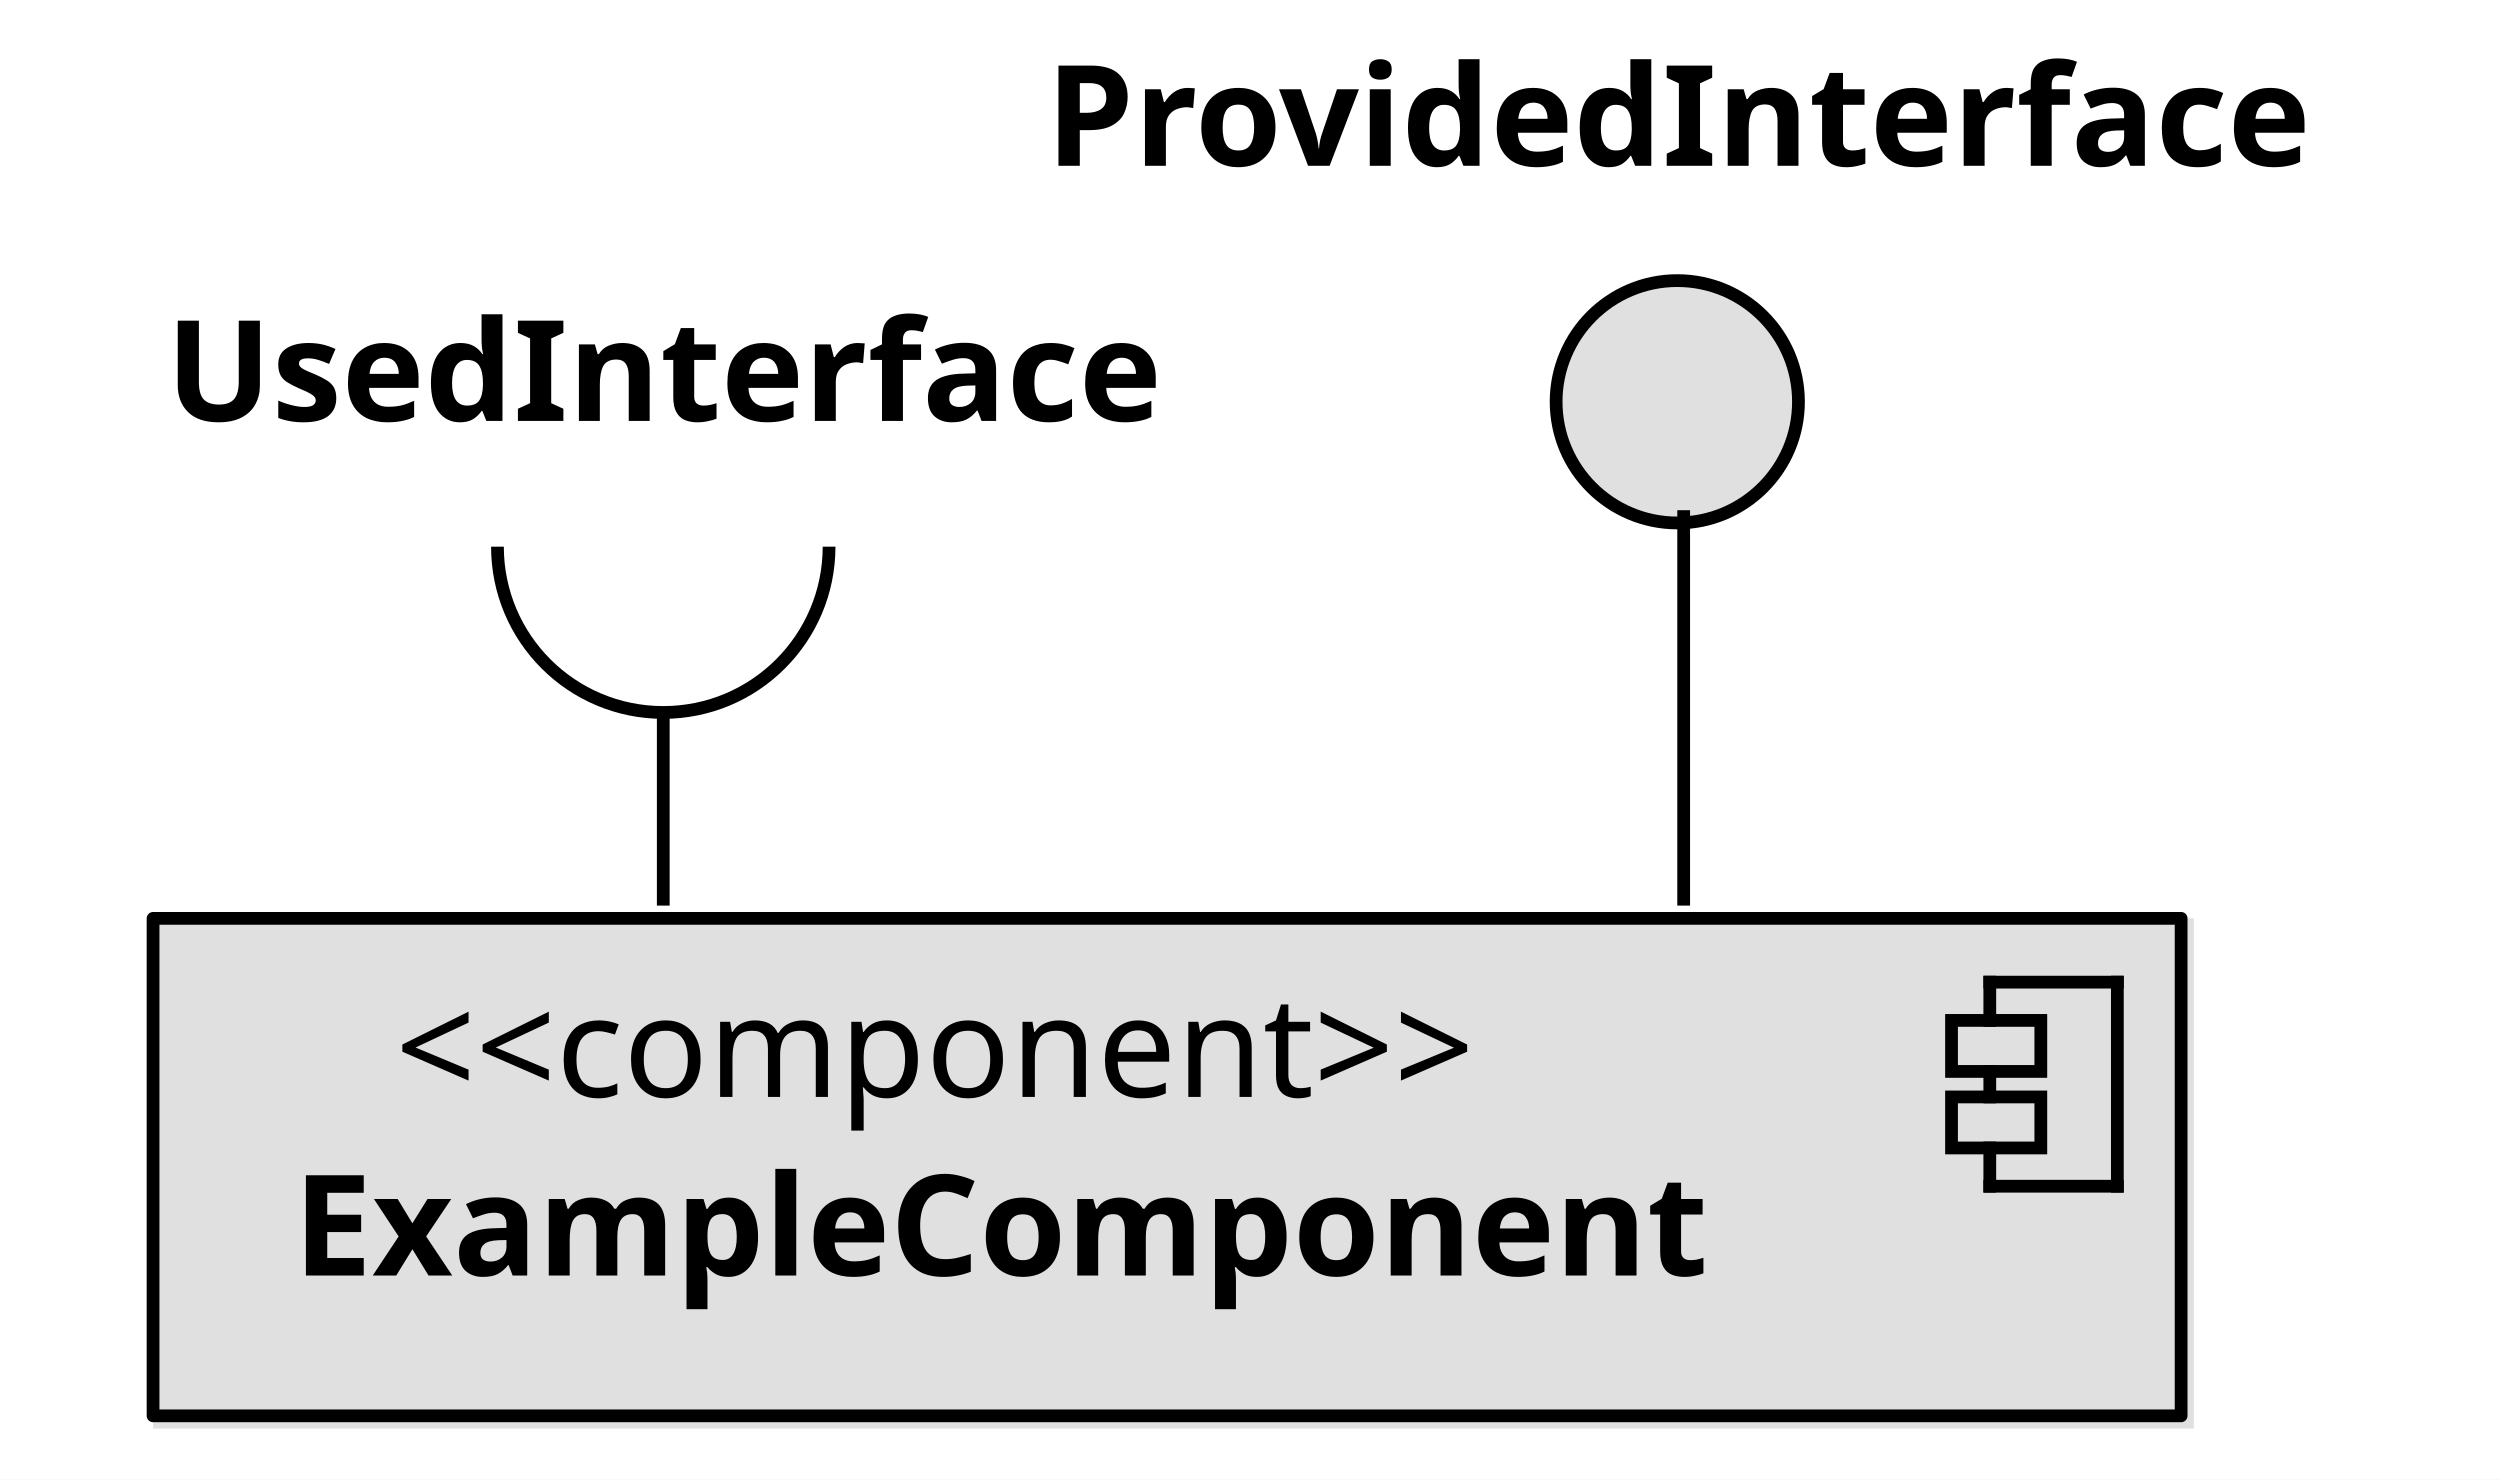
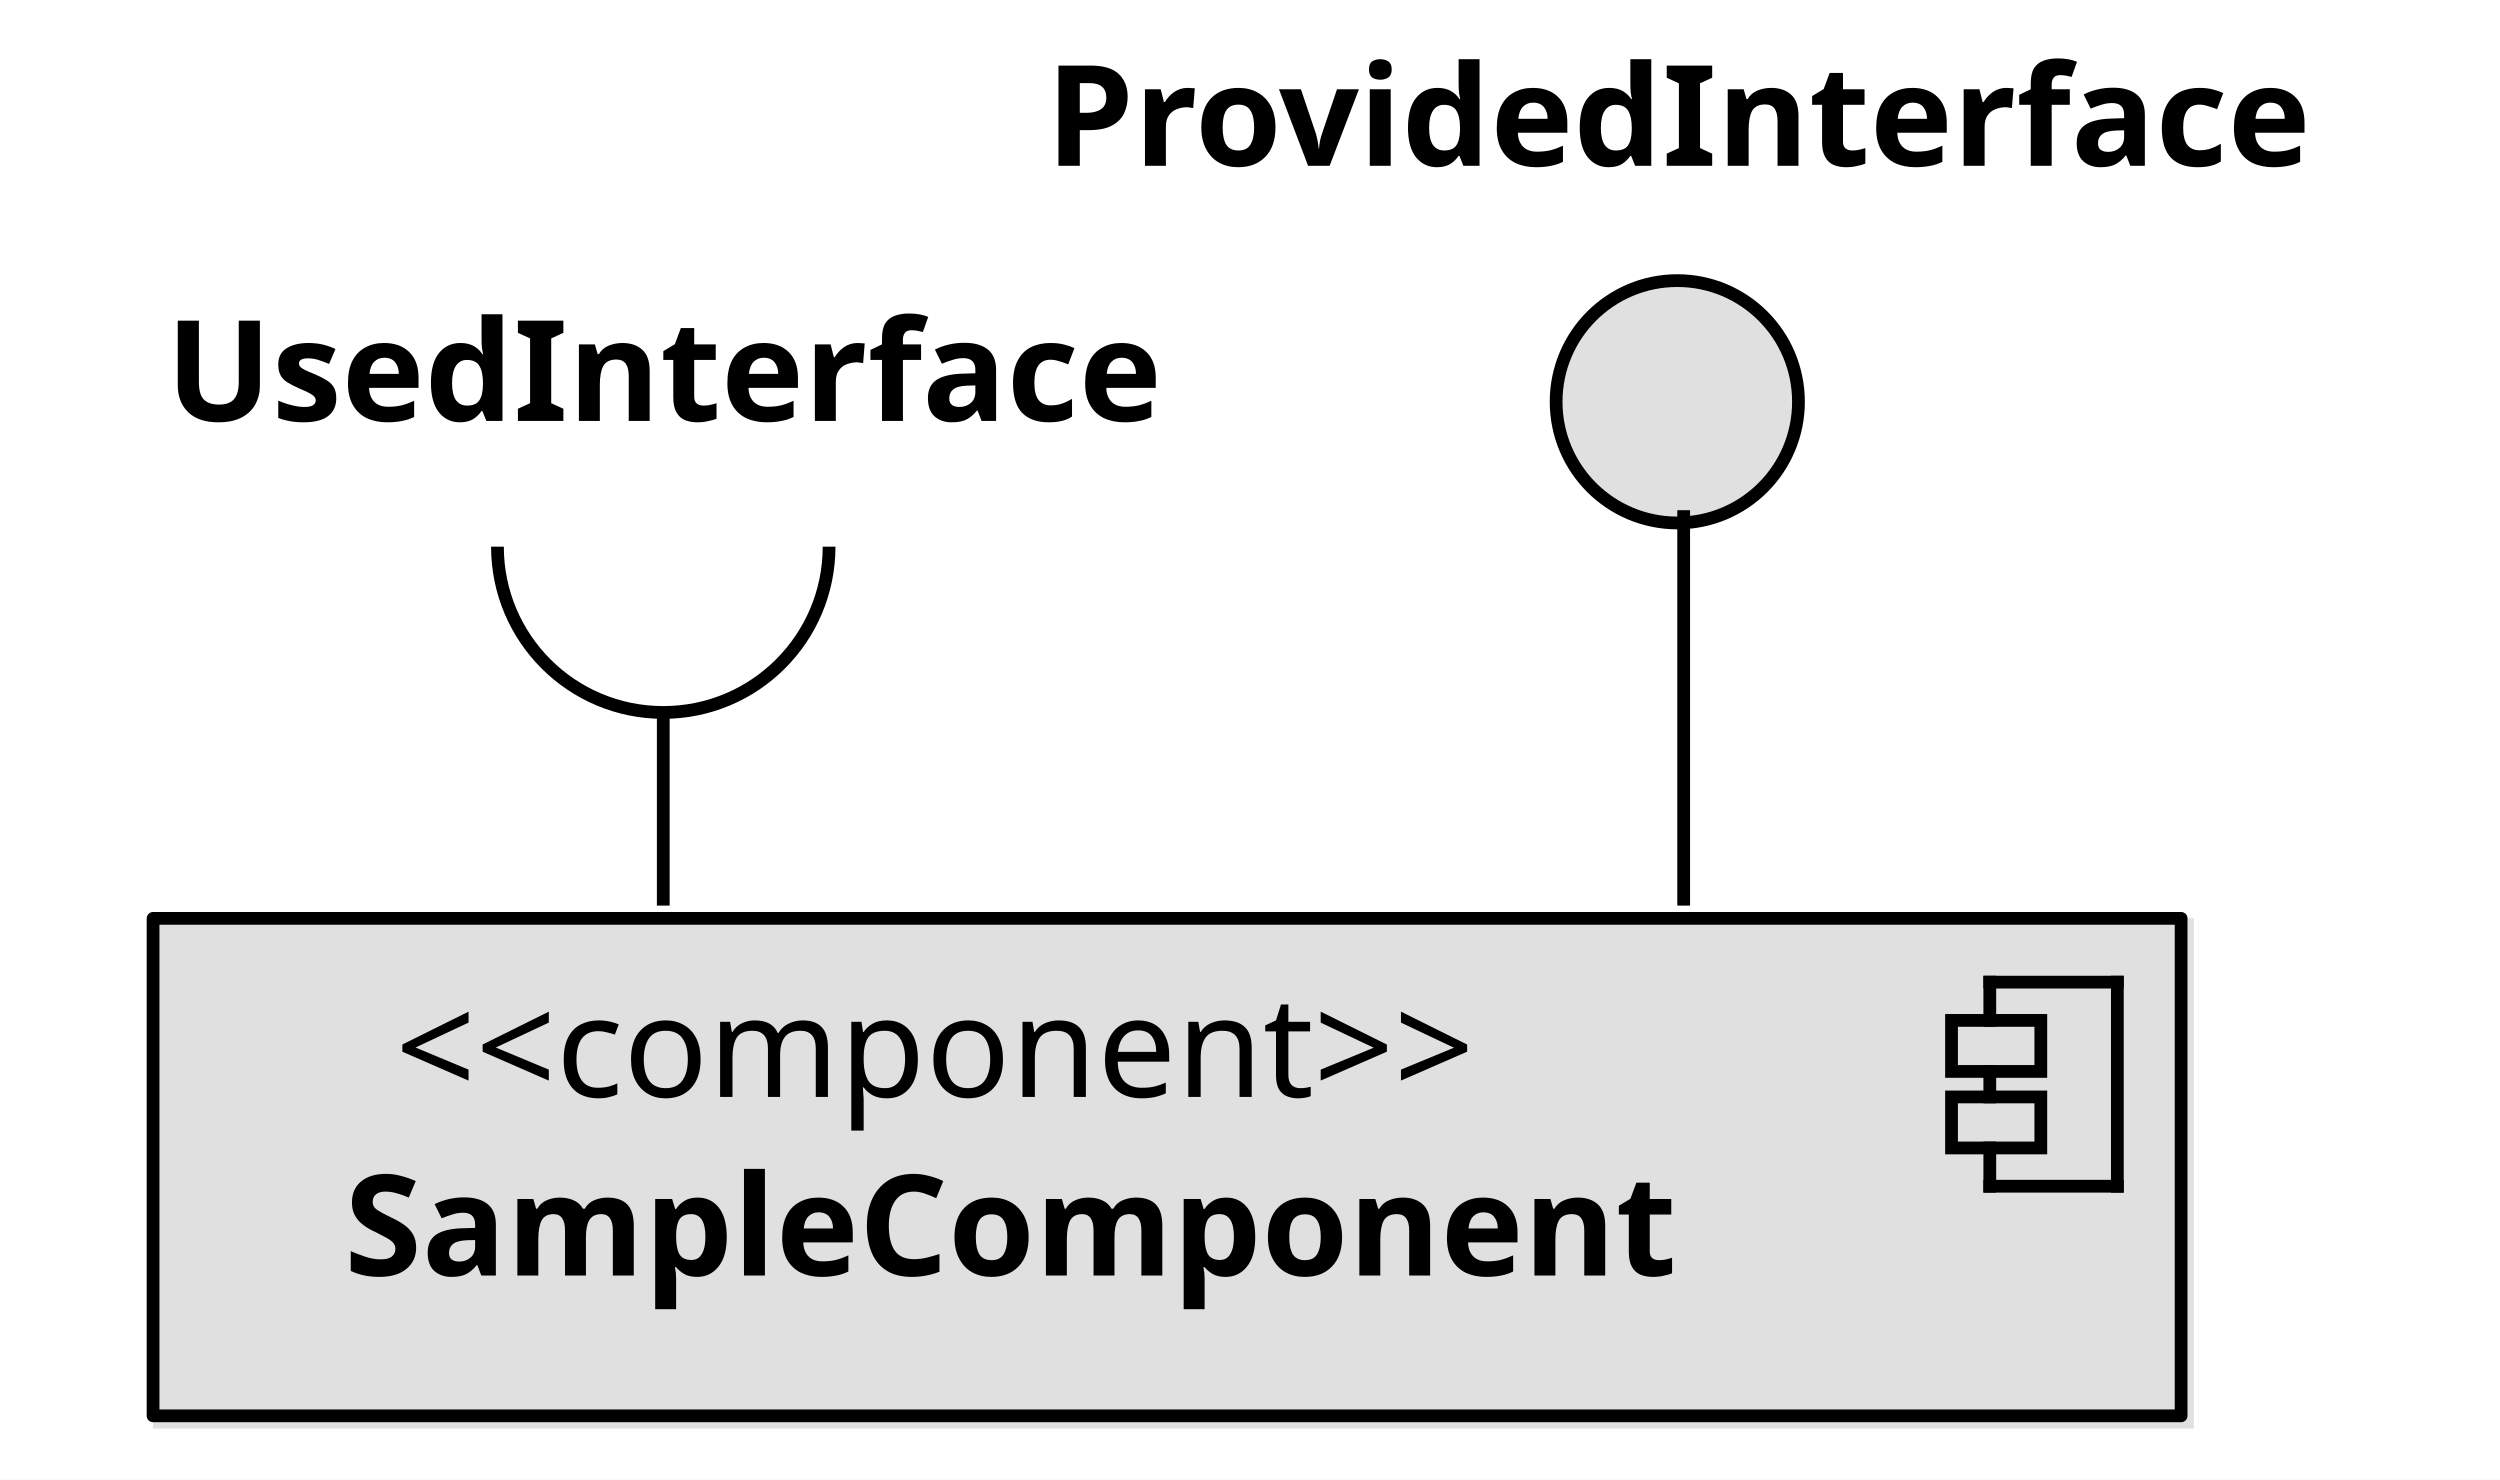
<svg xmlns="http://www.w3.org/2000/svg" fill-opacity="0" color-rendering="auto" color-interpolation="auto" stroke="rgb(0,0,0)" text-rendering="auto" stroke-linecap="square" width="196" stroke-miterlimit="10" stroke-opacity="0" shape-rendering="auto" fill="rgb(0,0,0)" stroke-dasharray="none" font-weight="normal" stroke-width="1" height="116" font-family="'Dialog'" font-style="normal" stroke-linejoin="miter" font-size="12" stroke-dashoffset="0" image-rendering="auto">
  <defs id="genericDefs" />
  <g>
    <defs id="defs1">
      <clipPath clipPathUnits="userSpaceOnUse" id="clipPath1">
        <path d="M-7 -7 L171 -7 L171 51 L-7 51 L-7 -7 Z" />
      </clipPath>
      <clipPath clipPathUnits="userSpaceOnUse" id="clipPath2">
        <path d="M0 0 L136 0 L136 31 L0 31 L0 0 Z" />
      </clipPath>
      <clipPath clipPathUnits="userSpaceOnUse" id="clipPath3">
        <path d="M-7 -7 L31 -7 L31 31 L-7 31 L-7 -7 Z" />
      </clipPath>
      <clipPath clipPathUnits="userSpaceOnUse" id="clipPath4">
        <path d="M-120 -14 L240 -14 L240 28 L-120 28 L-120 -14 Z" />
      </clipPath>
      <clipPath clipPathUnits="userSpaceOnUse" id="clipPath5">
        <path d="M-98 -14 L196 -14 L196 28 L-98 28 L-98 -14 Z" />
      </clipPath>
      <clipPath clipPathUnits="userSpaceOnUse" id="clipPath6">
        <path d="M0 0 L104 0 L104 135 L0 135 L0 0 Z" />
      </clipPath>
      <clipPath clipPathUnits="userSpaceOnUse" id="clipPath7">
        <path d="M0 0 L104 0 L104 125 L0 125 L0 0 Z" />
      </clipPath>
    </defs>
    <g fill="white" text-rendering="geometricPrecision" fill-opacity="1" stroke-opacity="1" stroke="white">
      <rect x="0" width="196" height="116" y="0" stroke="none" />
    </g>
    <g font-size="11" transform="translate(12,72)" fill-opacity="1" fill="rgb(224,224,224)" text-rendering="geometricPrecision" font-family="sans-serif" stroke="rgb(224,224,224)" font-weight="bold" stroke-opacity="1">
      <rect x="0" width="160" height="40" y="0" clip-path="url(#clipPath1)" stroke="none" />
    </g>
    <g font-size="11" stroke-linecap="butt" transform="translate(12,72)" fill-opacity="1" fill="black" text-rendering="geometricPrecision" font-family="sans-serif" stroke-linejoin="round" stroke="black" font-weight="bold" stroke-opacity="1" stroke-miterlimit="0">
      <rect fill="none" x="0" width="159" height="39" y="0" clip-path="url(#clipPath1)" />
      <line stroke-linecap="square" clip-path="url(#clipPath1)" fill="none" x1="144" x2="154" y1="5" stroke-linejoin="miter" y2="5" stroke-miterlimit="10" />
      <line stroke-linecap="square" clip-path="url(#clipPath1)" fill="none" x1="154" x2="154" y1="5" stroke-linejoin="miter" y2="21" stroke-miterlimit="10" />
      <line stroke-linecap="square" clip-path="url(#clipPath1)" fill="none" x1="144" x2="154" y1="21" stroke-linejoin="miter" y2="21" stroke-miterlimit="10" />
      <line stroke-linecap="square" clip-path="url(#clipPath1)" fill="none" x1="144" x2="144" y1="5" stroke-linejoin="miter" y2="8" stroke-miterlimit="10" />
      <rect stroke-linecap="square" x="141" y="8" clip-path="url(#clipPath1)" fill="none" width="7" stroke-linejoin="miter" height="4" stroke-miterlimit="10" />
      <line stroke-linecap="square" clip-path="url(#clipPath1)" fill="none" x1="144" x2="144" y1="12" stroke-linejoin="miter" y2="14" stroke-miterlimit="10" />
      <rect stroke-linecap="square" x="141" y="14" clip-path="url(#clipPath1)" fill="none" width="7" stroke-linejoin="miter" height="4" stroke-miterlimit="10" />
      <line stroke-linecap="square" clip-path="url(#clipPath1)" fill="none" x1="144" x2="144" y1="18" stroke-linejoin="miter" y2="21" stroke-miterlimit="10" />
    </g>
    <g font-size="11" transform="translate(12,72)" fill-opacity="1" fill="black" text-rendering="geometricPrecision" font-family="sans-serif" stroke="black" stroke-opacity="1">
      <text x="19" xml:space="preserve" y="14" clip-path="url(#clipPath2)" stroke="none">&lt;&lt;component&gt;&gt;</text>
-       <text x="11" xml:space="preserve" y="28" font-weight="bold" clip-path="url(#clipPath2)" stroke="none">ExampleComponent</text>
+       <text x="15" xml:space="preserve" y="28" font-weight="bold" clip-path="url(#clipPath2)" stroke="none">SampleComponent</text>
    </g>
    <g font-size="11" transform="translate(122,22)" fill-opacity="1" fill="rgb(224,224,224)" text-rendering="geometricPrecision" font-family="sans-serif" stroke="rgb(224,224,224)" font-weight="bold" stroke-opacity="1">
      <circle r="9.5" clip-path="url(#clipPath3)" cx="9.5" cy="9.5" stroke="none" />
    </g>
    <g font-size="11" stroke-linecap="butt" transform="translate(122,22)" fill-opacity="1" fill="black" text-rendering="geometricPrecision" font-family="sans-serif" stroke-linejoin="round" stroke="black" font-weight="bold" stroke-opacity="1" stroke-miterlimit="0">
      <circle fill="none" r="9.5" clip-path="url(#clipPath3)" cx="9.5" cy="9.5" />
    </g>
    <g font-size="11" transform="translate(72,2)" fill-opacity="1" fill="black" text-rendering="geometricPrecision" font-family="sans-serif" stroke="black" font-weight="bold" stroke-opacity="1">
      <text x="10" xml:space="preserve" y="11" clip-path="url(#clipPath4)" stroke="none">ProvidedInterface</text>
    </g>
    <g font-size="11" transform="translate(2,22)" fill-opacity="1" fill="black" text-rendering="geometricPrecision" font-family="sans-serif" stroke="black" font-weight="bold" stroke-opacity="1">
      <text x="11" xml:space="preserve" y="11" clip-path="url(#clipPath5)" stroke="none">UsedInterface</text>
    </g>
    <g font-size="11" stroke-linecap="butt" transform="translate(82,-10)" fill-opacity="1" fill="black" text-rendering="geometricPrecision" font-family="sans-serif" stroke-linejoin="round" stroke="black" stroke-opacity="1">
      <line y2="81" fill="none" x1="50" clip-path="url(#clipPath6)" x2="50" y1="50" />
    </g>
    <g font-size="11" stroke-linecap="butt" transform="translate(2,0)" fill-opacity="1" fill="black" text-rendering="geometricPrecision" font-family="sans-serif" stroke-linejoin="round" stroke="black" stroke-opacity="1">
      <line y2="56" fill="none" x1="50" clip-path="url(#clipPath7)" x2="50" y1="71" />
      <path fill="none" d="M37 42.857 A13 13 0 0 0 63 42.857" clip-path="url(#clipPath7)" />
    </g>
    <g fill="rgb(120,120,120)" text-rendering="geometricPrecision" fill-opacity="1" font-size="8" stroke-opacity="1" stroke="rgb(120,120,120)">
      <text x="0" xml:space="preserve" y="10" stroke="none" />
    </g>
  </g>
</svg>
